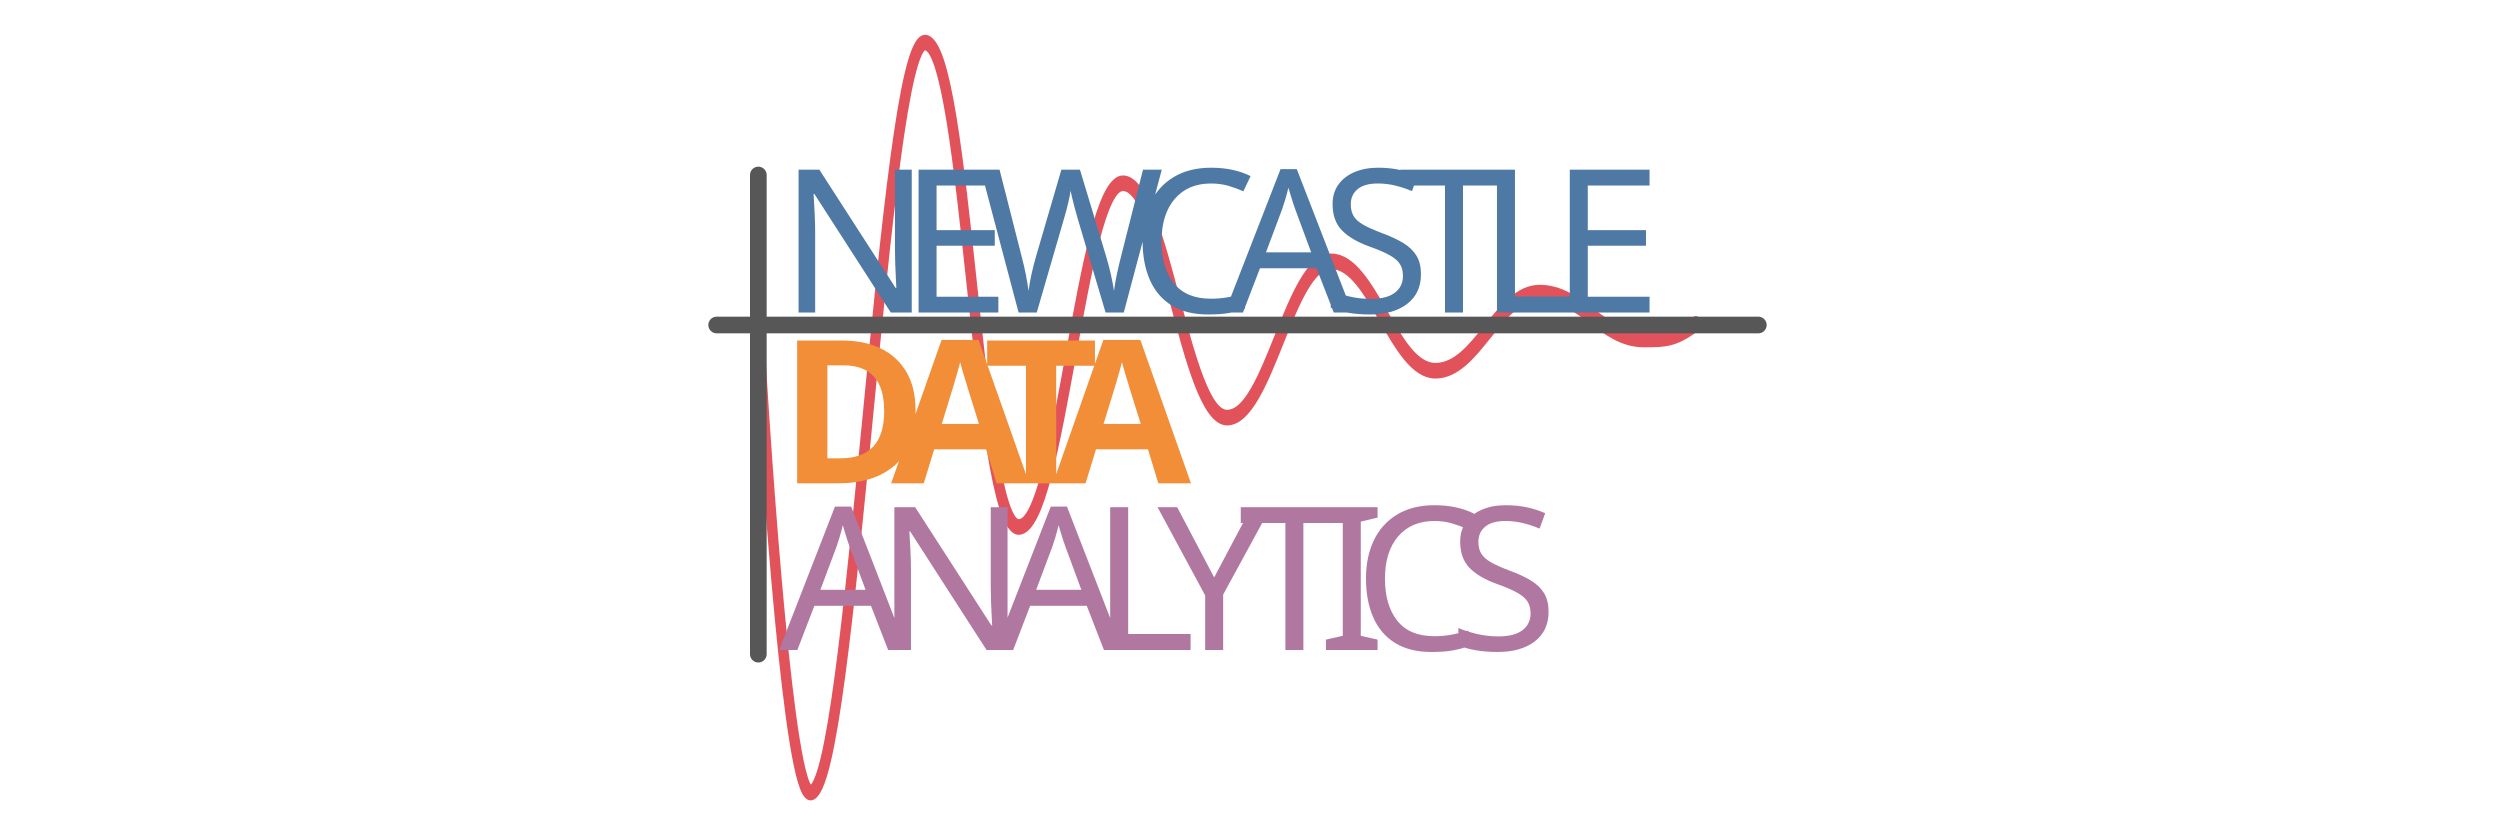
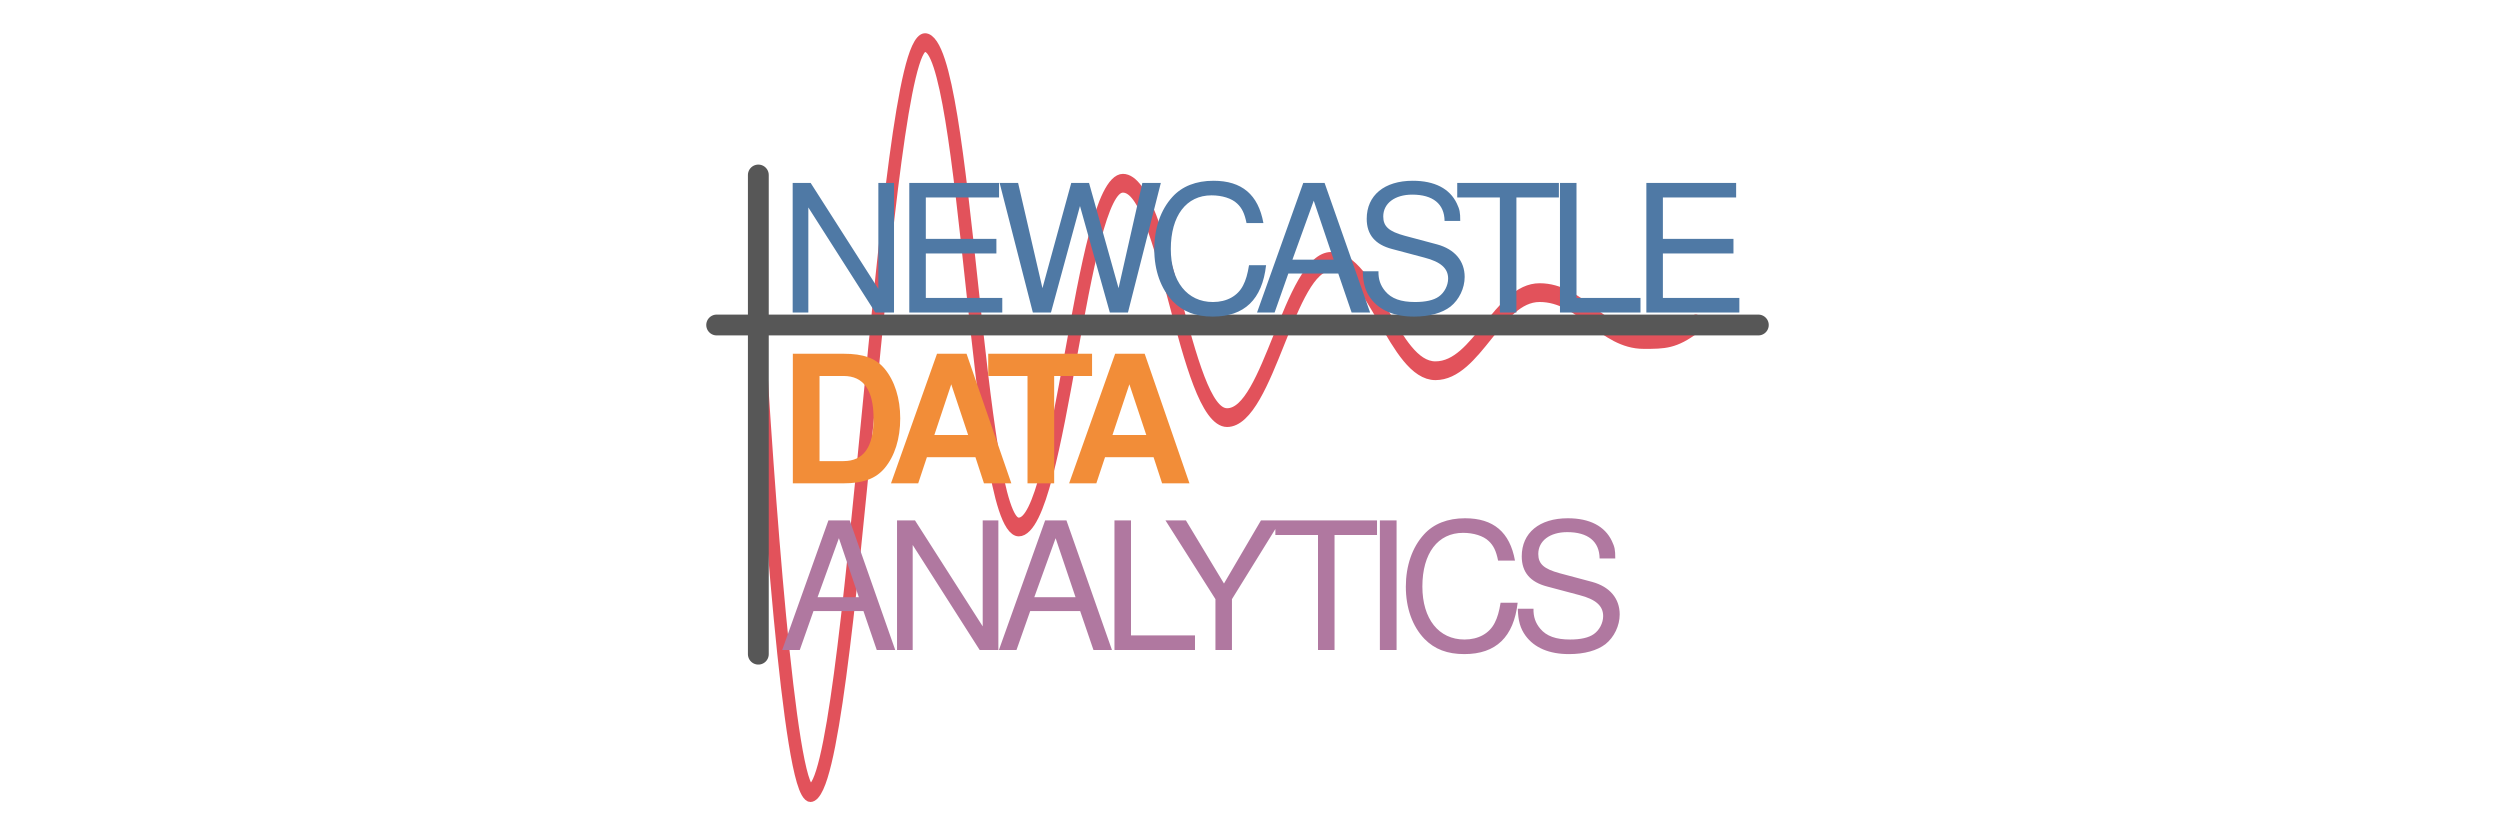
<svg xmlns="http://www.w3.org/2000/svg" version="1.1" width="1200px" height="400px">
  <style>
    .logo { 
-         font: 72pt sans-serif;
-         letter-spacing: -0.16em;
+         font-size: 64pt;
+         
+         font-family: "Helvetica Neue", Helvetica, sans-serif;
+         letter-spacing: -0.08em
    }
-     .signal {stroke: #e2525b; stroke-width: 5; fill: none; stroke-linecap: round}
-     .axes { stroke: #575757; stroke-width: 8; stroke-linecap: round;}
+     .signal {stroke: #e2525b; stroke-width: 6; fill: none; stroke-linecap: round}
+     .axes { stroke: #575757; stroke-width: 10; stroke-linecap: round;}
    .logo-newcastle { fill: #4f79a5; }
    .logo-data { fill: #f28d38; font-weight: 900;}
    .logo-analytics { fill: #b078a0; }
</style>
  <g id="logo" transform="translate(344 84)">
    <g id="signal" transform="translate(0 180) scale(1, -1.5)">
      <path class="signal" d="M 20,72.362 c 4.261,-50 15,-150 25,-150 20,0 35,240 55,240 20,0 25,-155 45,-155 20,0 30,110 50,110 20,0 29.886,-75 50,-75 19.886,0 30,50 50,50 20,0 30,-35 50,-35 20,0 30,25 50,25 20,0 30,-15 50,-15 10,0 15,0 25,5" />
    </g>
    <g id="axes" transform="translate(0 0)">
      <line x1="0" y1="72" x2="500" y2="72" class="axes" />
      <line x1="20" y1="0" x2="20" y2="230" class="axes" />
    </g>
    <g id="logo-text" transform="translate(30 36)">
      <text x="0" y="30" class="logo logo-newcastle">NEWCASTLE</text>
      <text x="0" y="112" class="logo logo-data">DATA</text>
      <text x="0" y="192" class="logo logo-analytics">ANALYTICS</text>
    </g>
  </g>
</svg>
